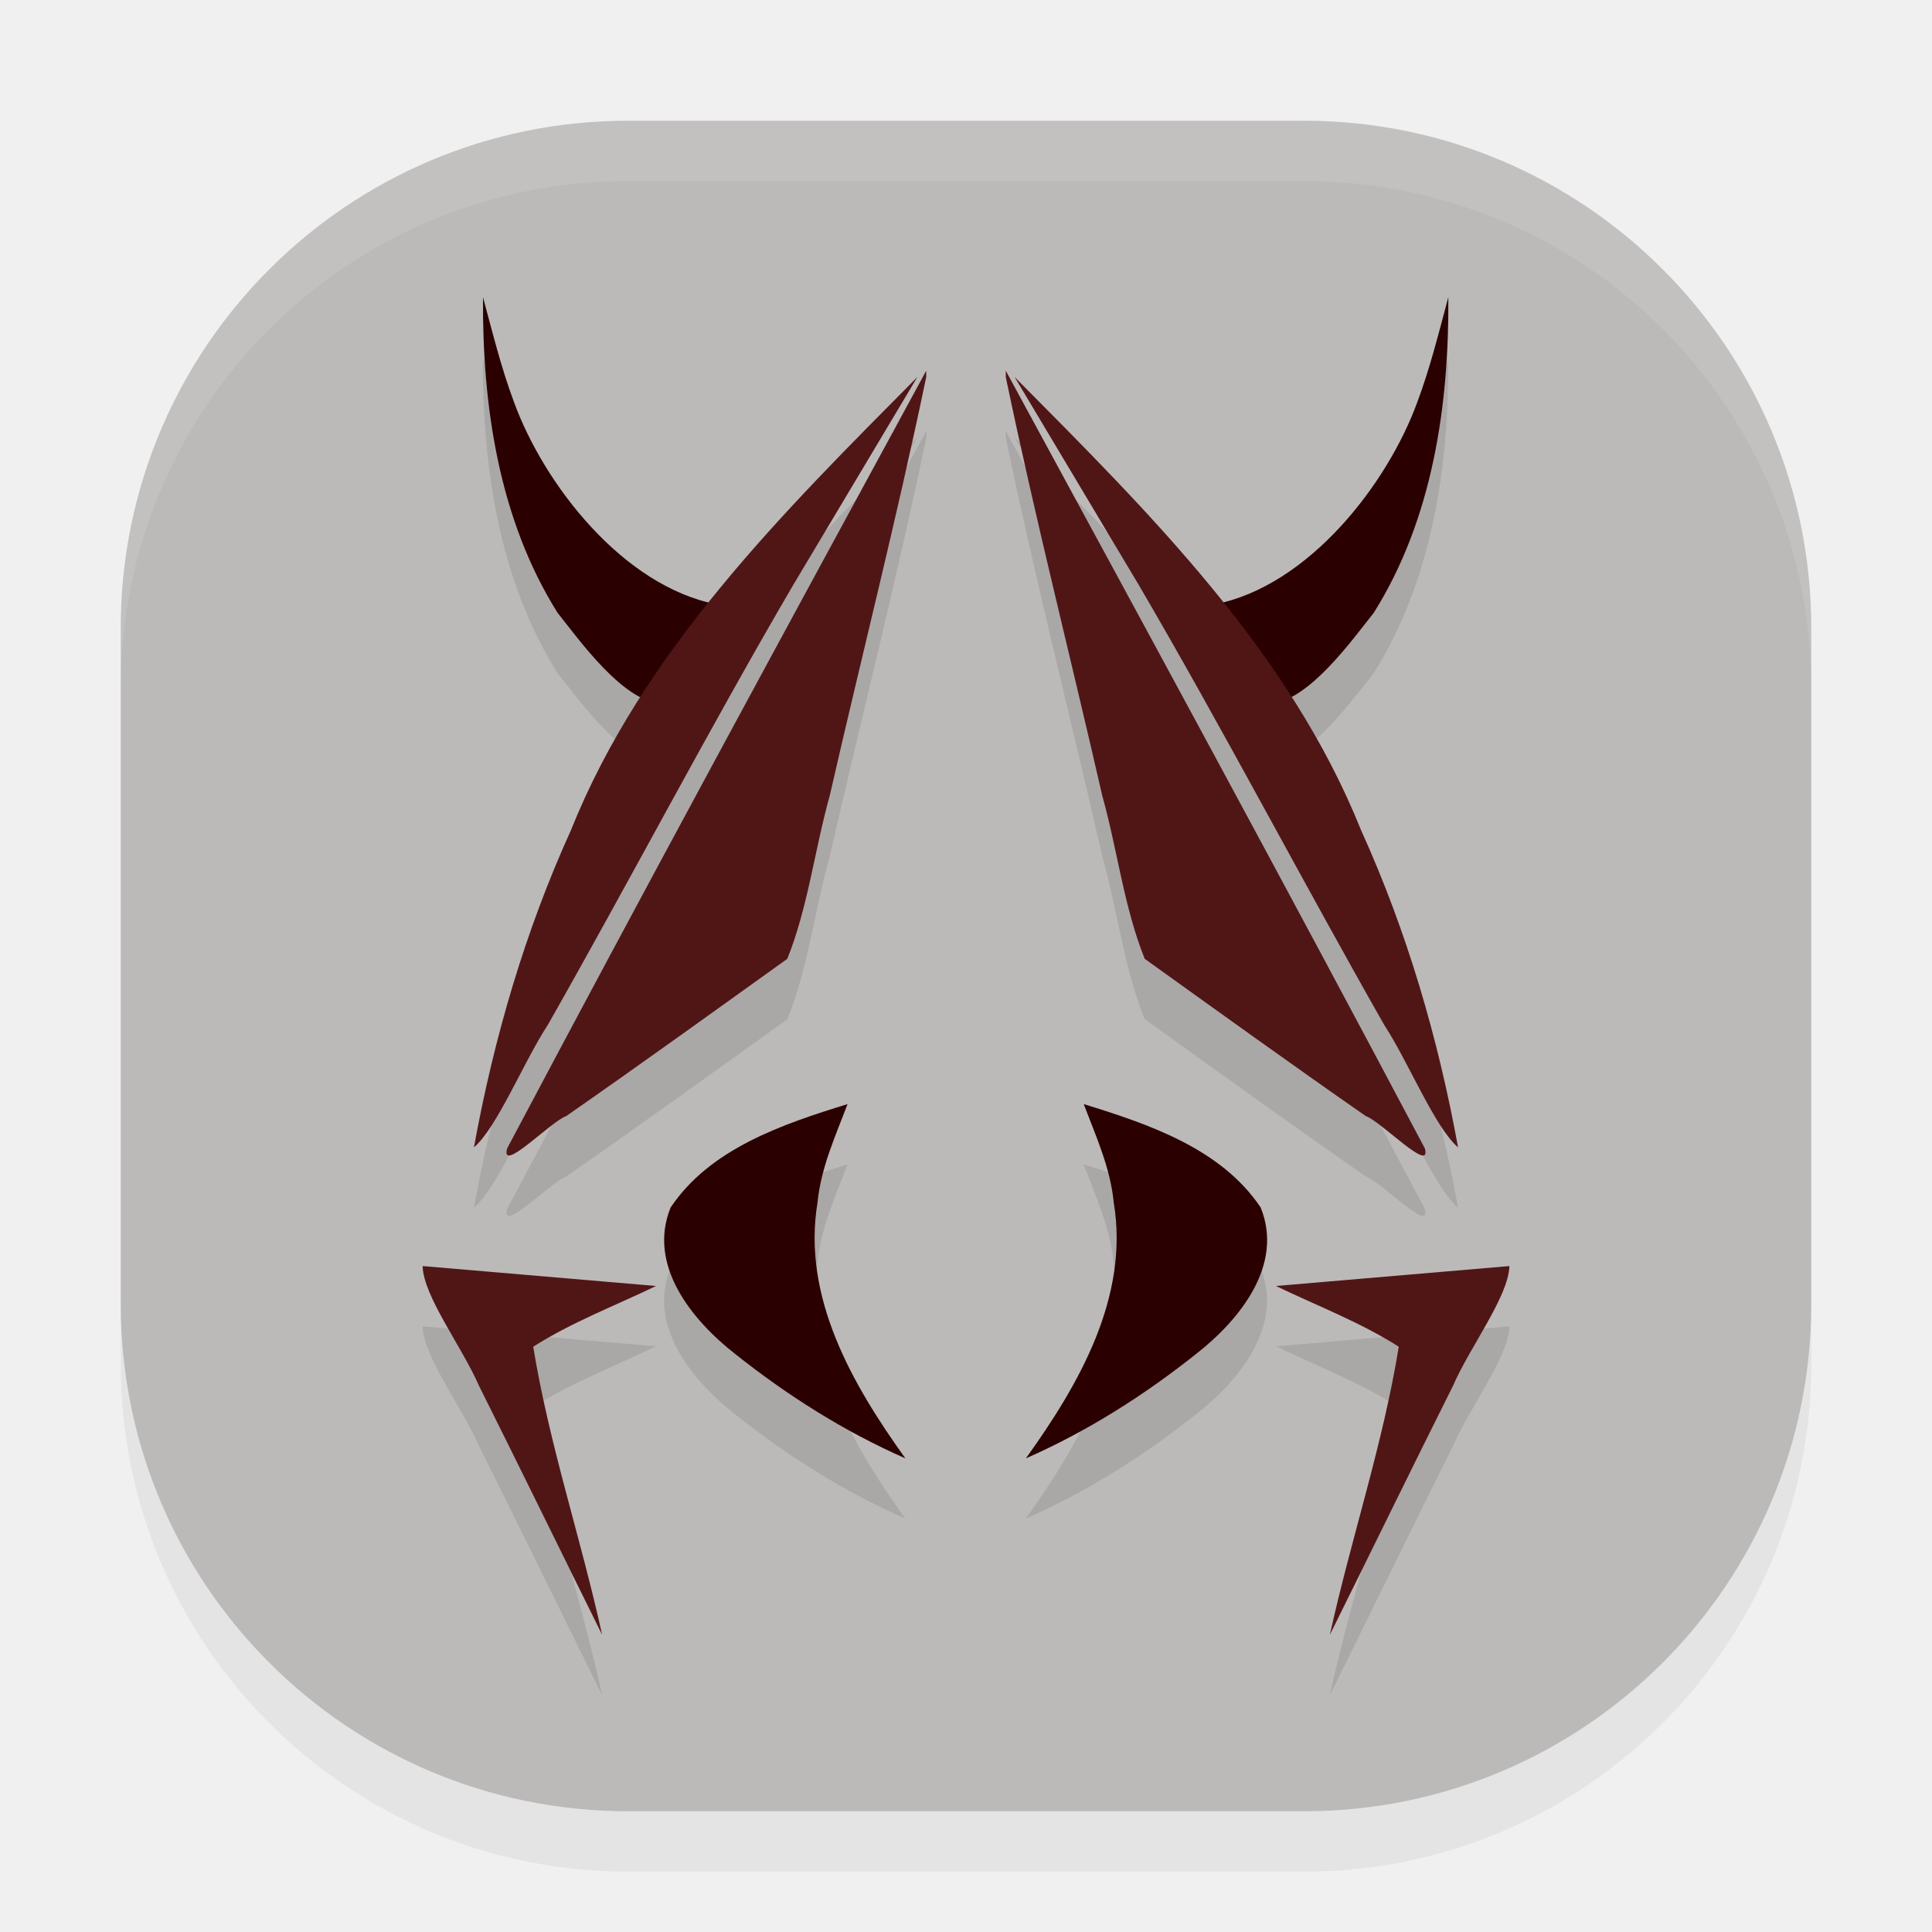
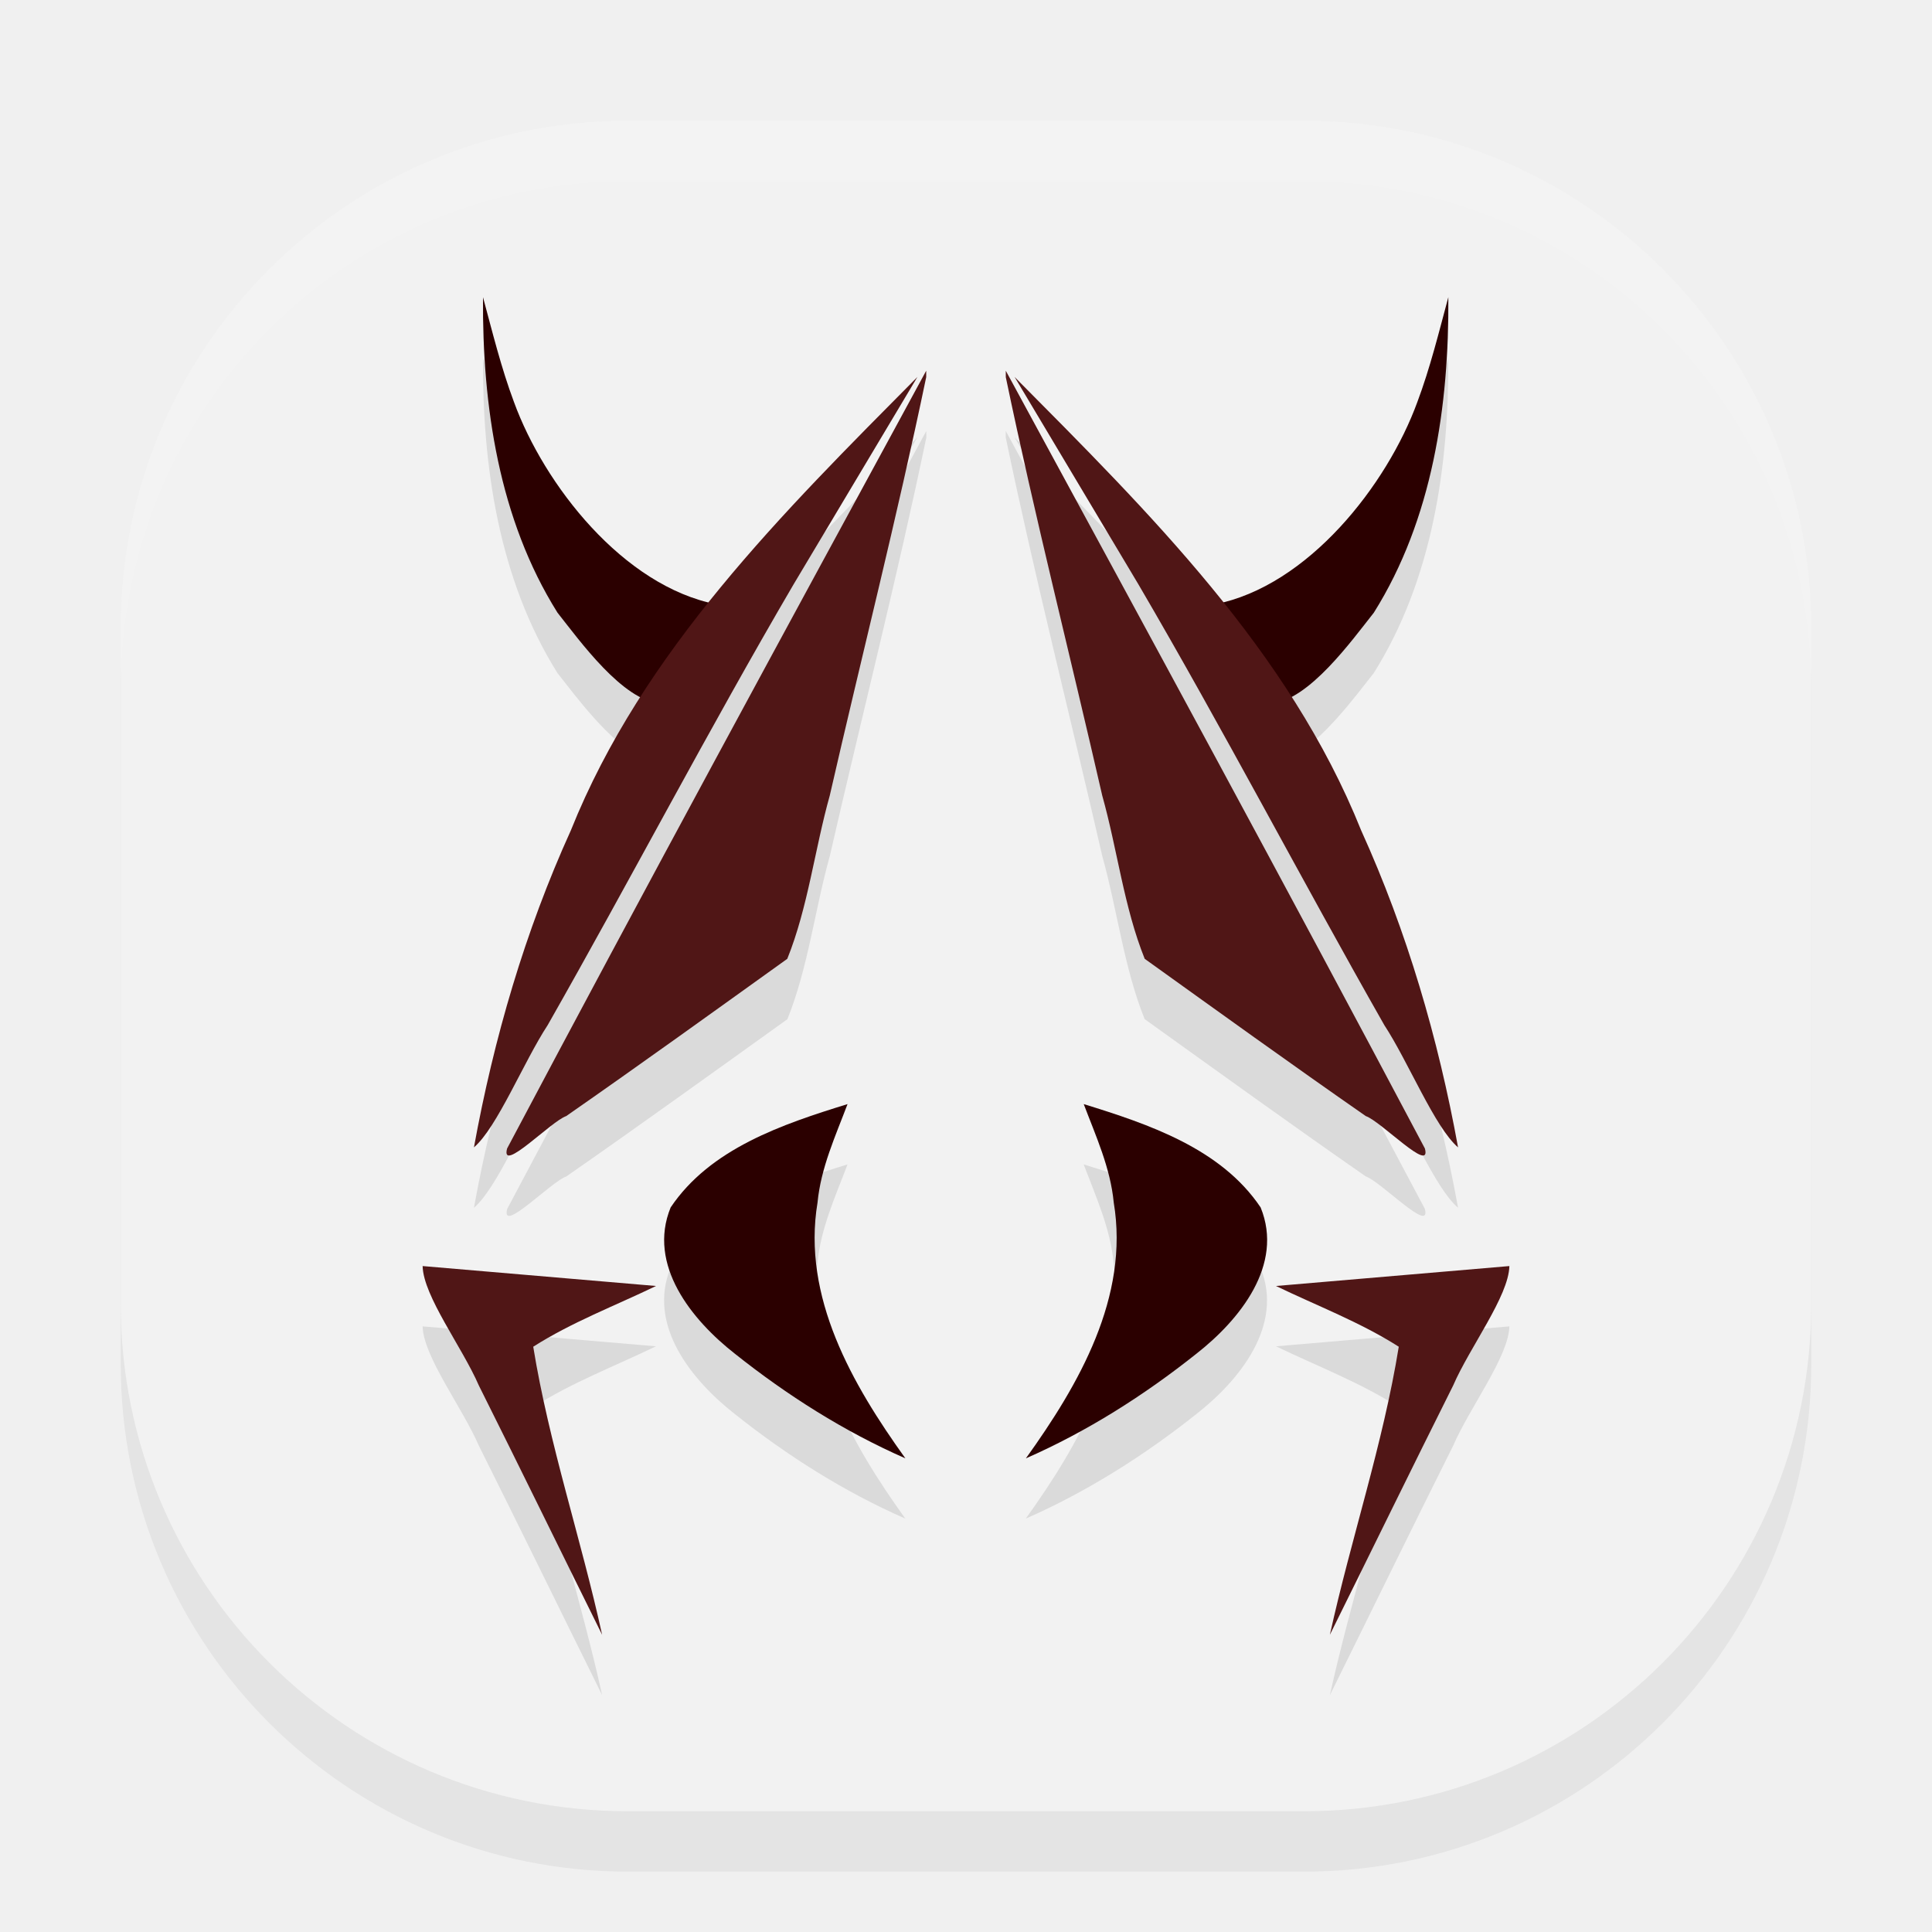
<svg xmlns="http://www.w3.org/2000/svg" width="32" height="32" version="1" id="svg30">
  <defs id="defs34" />
  <rect style="opacity:0.2;fill:#b3b3b3" width="28" height="28" x="2" y="3" rx="8.4" ry="8.4" id="rect2" />
-   <rect style="fill:#bcb9b9;fill-opacity:1" width="28" height="28" x="2" y="2" rx="8.4" ry="8.4" id="rect4" />
+   <rect style="fill:#f2f2f2;fill-opacity:1" width="28" height="28" x="2" y="2" rx="8.4" ry="8.4" id="rect4" />
  <path style="opacity:0.1" d="m 8,5.924 c -0.013,1.795 0.263,3.677 1.234,5.225 0.306,0.387 0.844,1.122 1.373,1.395 -0.446,0.698 -0.84,1.431 -1.152,2.211 -0.759,1.673 -1.278,3.447 -1.605,5.25 C 8.234,19.677 8.675,18.583 9.072,17.978 10.449,15.557 11.736,13.085 13.143,10.681 13.826,9.535 14.511,8.389 15.195,7.244 14.012,8.438 12.802,9.651 11.746,10.971 10.252,10.605 9,8.992 8.514,7.658 8.301,7.092 8.157,6.506 8,5.924 Z m 15.988,0 c -0.157,0.582 -0.299,1.168 -0.512,1.734 -0.485,1.331 -1.734,2.94 -3.225,3.311 -1.056,-1.319 -2.265,-2.531 -3.447,-3.725 0.685,1.145 1.37,2.291 2.053,3.438 1.406,2.404 2.693,4.875 4.07,7.297 0.397,0.605 0.838,1.699 1.223,2.025 -0.328,-1.803 -0.847,-3.577 -1.605,-5.25 -0.314,-0.782 -0.709,-1.516 -1.156,-2.215 0.527,-0.276 1.06,-1.006 1.365,-1.391 0.971,-1.547 1.247,-3.429 1.234,-5.225 z M 15.342,7.14 c -2.329,4.286 -4.659,8.573 -6.941,12.883 -0.112,0.426 0.729,-0.453 0.979,-0.537 1.23,-0.856 2.445,-1.733 3.662,-2.605 0.344,-0.855 0.453,-1.81 0.703,-2.705 0.528,-2.31 1.116,-4.613 1.598,-6.93 z m 1.316,0 v 0.105 c 0.481,2.316 1.069,4.62 1.598,6.93 0.25,0.895 0.359,1.85 0.703,2.705 1.218,0.873 2.432,1.75 3.662,2.605 0.249,0.084 1.09,0.963 0.979,0.537 -2.282,-4.31 -4.613,-8.597 -6.941,-12.883 z m -2.619,12.146 c -1.078,0.333 -2.277,0.736 -2.932,1.713 -0.39,0.954 0.352,1.864 1.064,2.422 0.864,0.688 1.812,1.288 2.824,1.732 -0.878,-1.223 -1.716,-2.67 -1.455,-4.236 0.055,-0.575 0.297,-1.099 0.498,-1.631 z m 3.91,0 c 0.201,0.532 0.441,1.056 0.496,1.631 0.261,1.566 -0.578,3.013 -1.455,4.236 1.012,-0.444 1.962,-1.045 2.826,-1.732 0.713,-0.558 1.452,-1.468 1.062,-2.422 -0.655,-0.976 -1.852,-1.38 -2.93,-1.713 z M 7,21.969 C 7.011,22.468 7.659,23.315 7.932,23.947 8.619,25.32 9.291,26.7 9.973,28.076 9.623,26.484 9.093,24.92 8.832,23.306 9.47,22.899 10.185,22.628 10.865,22.299 9.577,22.189 8.289,22.079 7,21.969 Z m 18,0 c -1.289,0.11 -2.577,0.22 -3.865,0.33 0.681,0.329 1.396,0.6 2.033,1.008 -0.261,1.614 -0.791,3.177 -1.141,4.77 0.682,-1.376 1.354,-2.756 2.041,-4.129 C 24.341,23.315 24.989,22.468 25,21.969 Z" id="path6" />
  <path style="fill:#2b0000" d="m 8,4.923 c -0.013,1.795 0.263,3.678 1.234,5.225 0.37,0.467 1.077,1.453 1.699,1.504 0.367,-0.407 1.067,-1.2 0.938,-1.642 C 10.321,9.709 9.013,8.03 8.513,6.659 8.301,6.093 8.158,5.506 8,4.923 Z" id="path8" />
  <path style="fill:#501616" d="M 15.195,6.244 C 12.975,8.484 10.648,10.777 9.455,13.754 8.696,15.426 8.178,17.2 7.85,19.004 8.234,18.677 8.675,17.583 9.072,16.978 10.449,14.557 11.736,12.085 13.143,9.681 13.826,8.535 14.51,7.389 15.195,6.244 Z" id="path10" />
  <path style="fill:#501616" d="m 15.341,6.14 c -2.329,4.286 -4.659,8.573 -6.942,12.883 -0.112,0.426 0.73,-0.453 0.979,-0.537 1.23,-0.856 2.445,-1.732 3.662,-2.605 0.344,-0.855 0.453,-1.811 0.704,-2.706 0.528,-2.31 1.115,-4.613 1.597,-6.929 0,-0.035 0,-0.071 0,-0.106 z" id="path12" />
  <path style="fill:#2b0000" d="m 14.039,18.287 c -1.078,0.333 -2.276,0.736 -2.931,1.712 -0.39,0.954 0.351,1.865 1.064,2.423 0.864,0.688 1.812,1.289 2.824,1.733 -0.878,-1.223 -1.716,-2.672 -1.455,-4.238 0.055,-0.575 0.296,-1.098 0.497,-1.63 z" id="path14" />
  <path style="fill:#501616" d="m 7,20.97 c 0.011,0.499 0.658,1.346 0.931,1.978 0.687,1.373 1.36,2.753 2.042,4.129 C 9.624,25.485 9.094,23.92 8.832,22.306 9.47,21.899 10.185,21.629 10.866,21.3 9.577,21.19 8.289,21.08 7,20.97 Z" id="path16" />
  <path style="fill:#2b0000" d="m 23.989,4.923 c 0.013,1.795 -0.263,3.678 -1.234,5.225 -0.37,0.467 -1.077,1.453 -1.699,1.504 -0.367,-0.407 -1.067,-1.2 -0.938,-1.642 1.55,-0.302 2.858,-1.98 3.358,-3.352 0.212,-0.566 0.356,-1.153 0.513,-1.736 z" id="path18" />
  <path style="fill:#501616" d="m 16.805,6.244 c 2.22,2.239 4.547,4.533 5.74,7.51 0.759,1.673 1.277,3.447 1.605,5.25 C 23.766,18.677 23.325,17.583 22.928,16.978 21.551,14.557 20.264,12.085 18.857,9.681 18.174,8.535 17.49,7.389 16.805,6.244 Z" id="path20" />
  <path style="fill:#501616" d="m 16.659,6.14 c 2.329,4.286 4.659,8.573 6.942,12.883 0.112,0.426 -0.73,-0.453 -0.979,-0.537 -1.23,-0.856 -2.445,-1.732 -3.662,-2.605 -0.344,-0.855 -0.453,-1.811 -0.704,-2.706 -0.528,-2.31 -1.115,-4.613 -1.597,-6.929 0,-0.035 0,-0.071 0,-0.106 z" id="path22" />
  <path style="fill:#2b0000" d="m 17.949,18.287 c 1.078,0.333 2.276,0.736 2.931,1.712 0.39,0.954 -0.351,1.865 -1.064,2.423 -0.864,0.688 -1.812,1.289 -2.824,1.733 0.878,-1.223 1.716,-2.672 1.455,-4.238 -0.055,-0.575 -0.296,-1.098 -0.497,-1.63 z" id="path24" />
  <path style="fill:#501616" d="m 25,20.97 c -0.011,0.499 -0.658,1.346 -0.931,1.978 -0.687,1.373 -1.36,2.753 -2.042,4.129 0.35,-1.592 0.88,-3.157 1.141,-4.771 C 22.53,21.899 21.815,21.629 21.134,21.3 22.423,21.19 23.711,21.08 25,20.97 Z" id="path26" />
  <path style="fill:#ffffff;opacity:0.1" d="M 10.4 2 C 5.747 2 2 5.747 2 10.4 L 2 11.4 C 2 6.747 5.747 3 10.4 3 L 21.6 3 C 26.253 3 30 6.747 30 11.4 L 30 10.4 C 30 5.747 26.253 2 21.6 2 L 10.4 2 z" id="path28" />
</svg>
